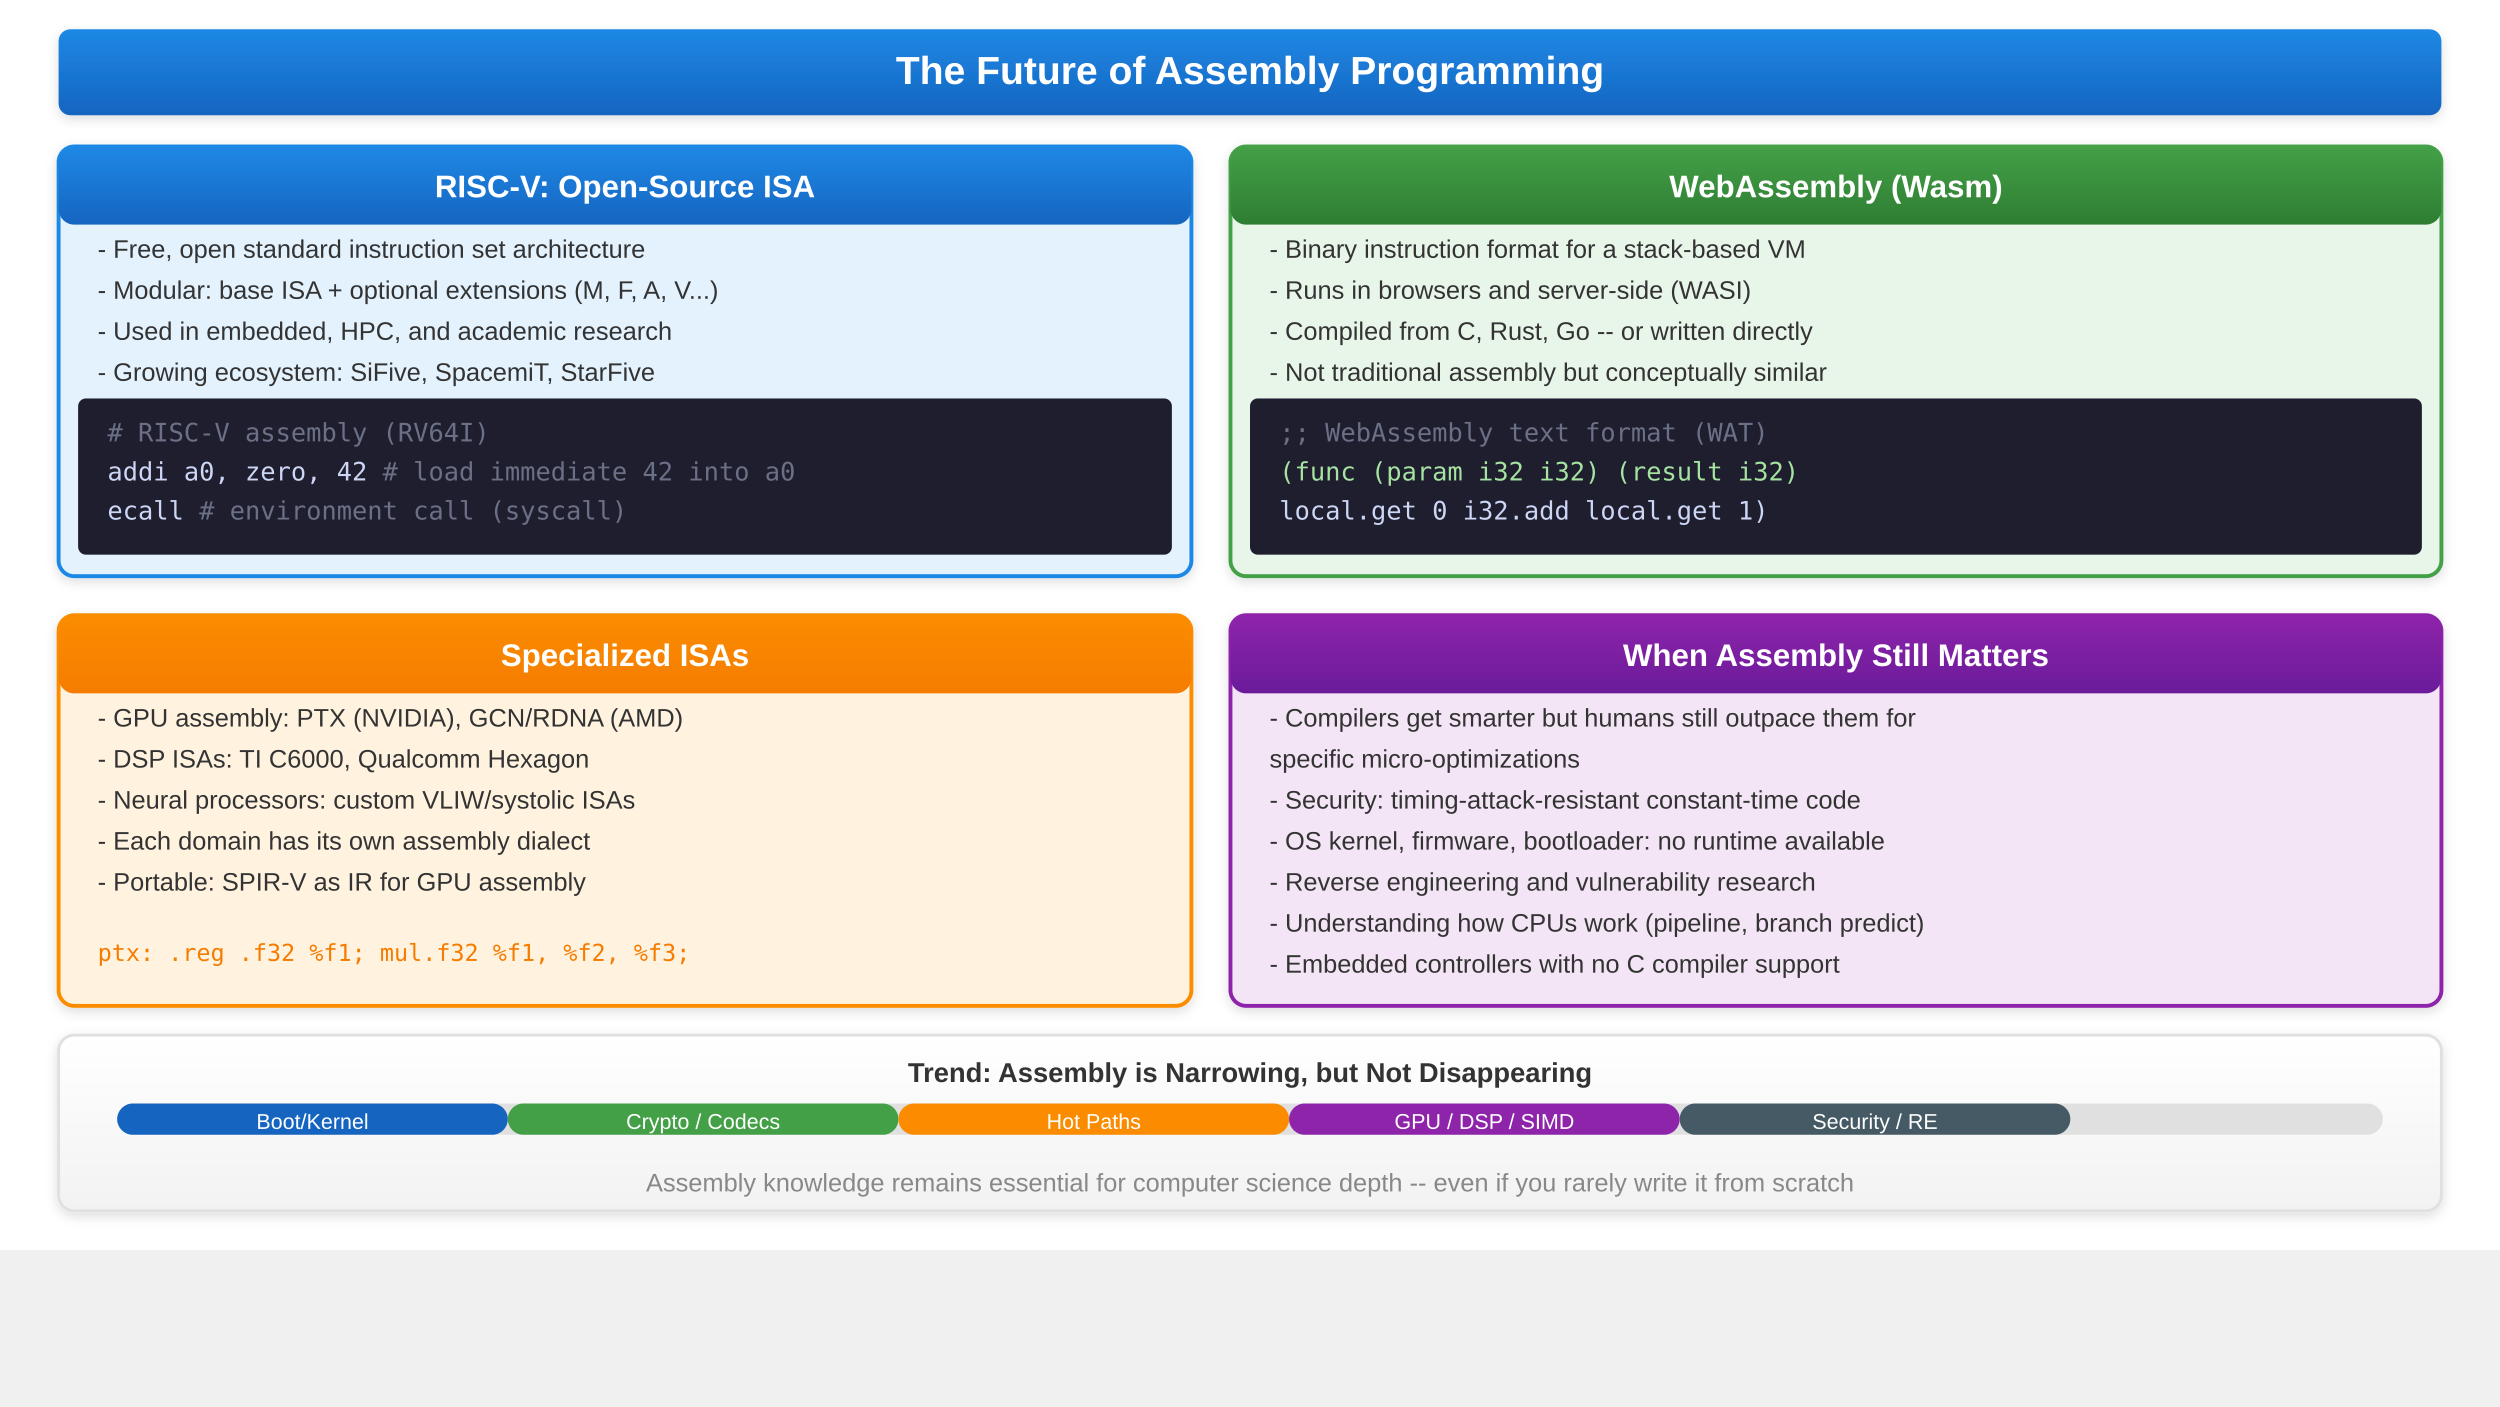
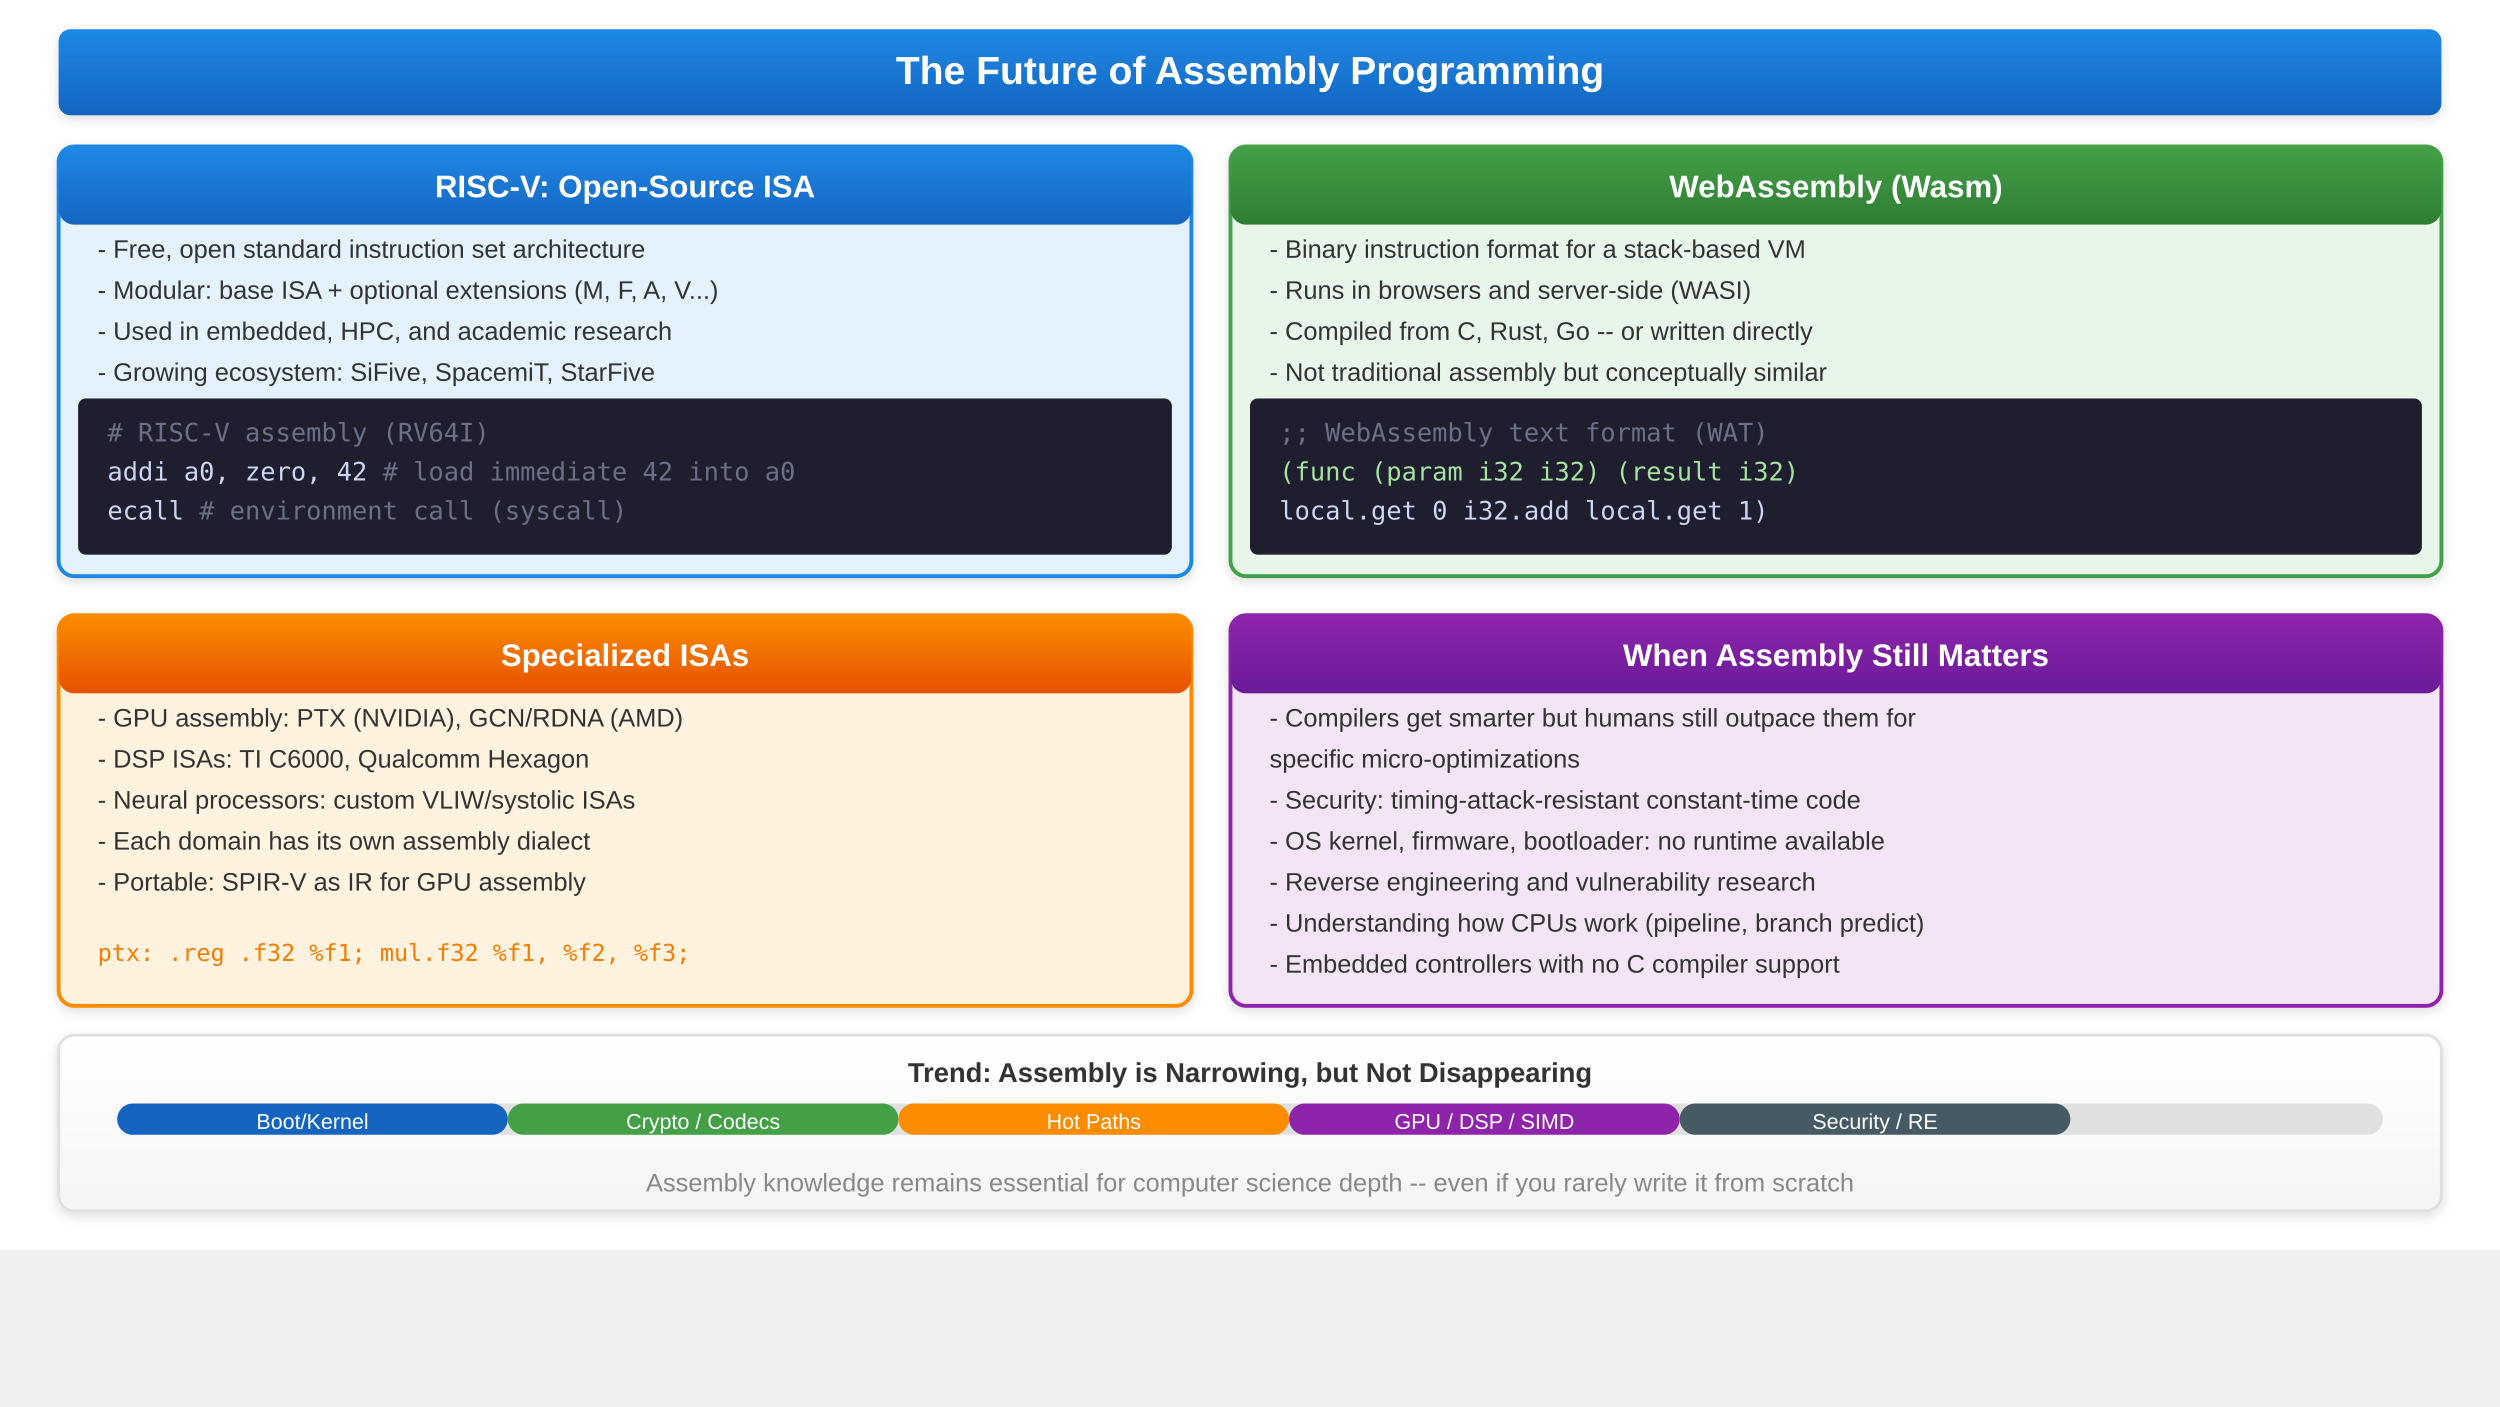
<svg xmlns="http://www.w3.org/2000/svg" viewBox="0 0 1280 720">
  <defs>
-     <linearGradient id="grad-accent" x1="0" y1="0" x2="0" y2="1">
+     <linearGradient id="grad-primary" x1="0" y1="0" x2="0" y2="1">
      <stop offset="0%" stop-color="#1e88e5" />
      <stop offset="100%" stop-color="#1565c0" />
    </linearGradient>
    <linearGradient id="grad-surface" x1="0" y1="0" x2="0" y2="1">
      <stop offset="0%" stop-color="#ffffff" />
-       <stop offset="100%" stop-color="#f2f2f2" />
+       <stop offset="100%" stop-color="#f5f5f5" />
+     </linearGradient>
+     <linearGradient id="grad-ok" x1="0" y1="0" x2="0" y2="1">
+       <stop offset="0%" stop-color="#43a047" />
+       <stop offset="100%" stop-color="#2e7d32" />
+     </linearGradient>
+     <linearGradient id="grad-warn" x1="0" y1="0" x2="0" y2="1">
+       <stop offset="0%" stop-color="#fb8c00" />
+       <stop offset="100%" stop-color="#e65100" />
+     </linearGradient>
+     <linearGradient id="grad-danger" x1="0" y1="0" x2="0" y2="1">
+       <stop offset="0%" stop-color="#e53935" />
+       <stop offset="100%" stop-color="#c62828" />
+     </linearGradient>
+     <linearGradient id="grad-info" x1="0" y1="0" x2="0" y2="1">
+       <stop offset="0%" stop-color="#8e24aa" />
+       <stop offset="100%" stop-color="#6a1b9a" />
+     </linearGradient>
+     <filter id="shadow" x="-4%" y="-8%" width="108%" height="124%">
+       <feDropShadow dx="0" dy="2" stdDeviation="3" flood-color="#00000022" />
+     </filter>
+     <marker id="arrow" markerWidth="10" markerHeight="10" refX="9" refY="5" orient="auto">
+       <path d="M1,2 L9,5 L1,8 Z" fill="#555555" />
+     </marker>
+     <marker id="arrow-primary" markerWidth="10" markerHeight="10" refX="9" refY="5" orient="auto">
+       <path d="M1,2 L9,5 L1,8 Z" fill="#1565c0" />
+     </marker>
+     <marker id="arrow-ok" markerWidth="10" markerHeight="10" refX="9" refY="5" orient="auto">
+       <path d="M1,2 L9,5 L1,8 Z" fill="#2e7d32" />
+     </marker>
+     <marker id="arrow-warn" markerWidth="10" markerHeight="10" refX="9" refY="5" orient="auto">
+       <path d="M1,2 L9,5 L1,8 Z" fill="#e65100" />
+     </marker>
+     <marker id="arrow-danger" markerWidth="10" markerHeight="10" refX="9" refY="5" orient="auto">
+       <path d="M1,2 L9,5 L1,8 Z" fill="#c62828" />
+     </marker>
+     <marker id="arrow-info" markerWidth="10" markerHeight="10" refX="9" refY="5" orient="auto">
+       <path d="M1,2 L9,5 L1,8 Z" fill="#6a1b9a" />
+     </marker>
+     <marker id="arrow-white" markerWidth="10" markerHeight="10" refX="9" refY="5" orient="auto">
+       <path d="M1,2 L9,5 L1,8 Z" fill="#ffffff" />
+     </marker>
+     <linearGradient id="grad-accent" x1="0" y1="0" x2="0" y2="1">
+       <stop offset="0%" stop-color="#1e88e5" />
+       <stop offset="100%" stop-color="#1565c0" />
    </linearGradient>
    <linearGradient id="grad-green" x1="0" y1="0" x2="0" y2="1">
      <stop offset="0%" stop-color="#43a047" />
      <stop offset="100%" stop-color="#2e7d32" />
    </linearGradient>
    <linearGradient id="grad-orange" x1="0" y1="0" x2="0" y2="1">
      <stop offset="0%" stop-color="#fb8c00" />
      <stop offset="100%" stop-color="#f57c00" />
    </linearGradient>
    <linearGradient id="grad-purple" x1="0" y1="0" x2="0" y2="1">
      <stop offset="0%" stop-color="#8e24aa" />
      <stop offset="100%" stop-color="#6a1b9a" />
    </linearGradient>
-     <filter id="shadow" x="-4%" y="-8%" width="108%" height="124%">
-       <feDropShadow dx="0" dy="2" stdDeviation="3" flood-color="#00000022" />
-     </filter>
  </defs>
  <rect width="1280" height="640" fill="#ffffff" />
-   <rect x="30" y="15" width="1220" height="44" rx="6" fill="url(#grad-accent)" filter="url(#shadow)" />
+   <rect x="30" y="15" width="1220" height="44" rx="6" fill="url(#grad-primary)" filter="url(#shadow)" />
  <text x="640" y="43" font-family="Arial, sans-serif" font-size="20" font-weight="bold" fill="#ffffff" text-anchor="middle">The Future of Assembly Programming</text>
  <rect x="30" y="75" width="580" height="220" rx="8" fill="#e3f2fd" stroke="#1e88e5" stroke-width="2" filter="url(#shadow)" />
-   <rect x="30" y="75" width="580" height="40" rx="8" fill="url(#grad-accent)" />
+   <rect x="30" y="75" width="580" height="40" rx="8" fill="url(#grad-primary)" />
  <text x="320" y="101" font-family="Arial, sans-serif" font-size="16" font-weight="bold" fill="#ffffff" text-anchor="middle">RISC-V: Open-Source ISA</text>
  <text x="50" y="132" font-family="Arial, sans-serif" font-size="13" fill="#333333">- Free, open standard instruction set architecture</text>
  <text x="50" y="153" font-family="Arial, sans-serif" font-size="13" fill="#333333">- Modular: base ISA + optional extensions (M, F, A, V...)</text>
  <text x="50" y="174" font-family="Arial, sans-serif" font-size="13" fill="#333333">- Used in embedded, HPC, and academic research</text>
  <text x="50" y="195" font-family="Arial, sans-serif" font-size="13" fill="#333333">- Growing ecosystem: SiFive, SpacemiT, StarFive</text>
  <rect x="40" y="204" width="560" height="80" rx="4" fill="#1e1e2e" />
  <text x="55" y="226" font-family="monospace" font-size="13" fill="#6c7086"># RISC-V assembly (RV64I)</text>
  <text x="55" y="246" font-family="monospace" font-size="13" fill="#cdd6f4">addi a0, zero, 42   <tspan fill="#6c7086"># load immediate 42 into a0</tspan>
  </text>
  <text x="55" y="266" font-family="monospace" font-size="13" fill="#cdd6f4">ecall               <tspan fill="#6c7086"># environment call (syscall)</tspan>
  </text>
  <rect x="630" y="75" width="620" height="220" rx="8" fill="#e8f5e9" stroke="#43a047" stroke-width="2" filter="url(#shadow)" />
-   <rect x="630" y="75" width="620" height="40" rx="8" fill="url(#grad-green)" />
+   <rect x="630" y="75" width="620" height="40" rx="8" fill="url(#grad-ok)" />
  <text x="940" y="101" font-family="Arial, sans-serif" font-size="16" font-weight="bold" fill="#ffffff" text-anchor="middle">WebAssembly (Wasm)</text>
  <text x="650" y="132" font-family="Arial, sans-serif" font-size="13" fill="#333333">- Binary instruction format for a stack-based VM</text>
  <text x="650" y="153" font-family="Arial, sans-serif" font-size="13" fill="#333333">- Runs in browsers and server-side (WASI)</text>
  <text x="650" y="174" font-family="Arial, sans-serif" font-size="13" fill="#333333">- Compiled from C, Rust, Go -- or written directly</text>
  <text x="650" y="195" font-family="Arial, sans-serif" font-size="13" fill="#333333">- Not traditional assembly but conceptually similar</text>
  <rect x="640" y="204" width="600" height="80" rx="4" fill="#1e1e2e" />
  <text x="655" y="226" font-family="monospace" font-size="13" fill="#6c7086">;; WebAssembly text format (WAT)</text>
  <text x="655" y="246" font-family="monospace" font-size="13" fill="#a6e3a1">(func (param i32 i32) (result i32)</text>
  <text x="655" y="266" font-family="monospace" font-size="13" fill="#cdd6f4">  local.get 0  i32.add  local.get 1)</text>
  <rect x="30" y="315" width="580" height="200" rx="8" fill="#fff3e0" stroke="#fb8c00" stroke-width="2" filter="url(#shadow)" />
-   <rect x="30" y="315" width="580" height="40" rx="8" fill="url(#grad-orange)" />
+   <rect x="30" y="315" width="580" height="40" rx="8" fill="url(#grad-warn)" />
  <text x="320" y="341" font-family="Arial, sans-serif" font-size="16" font-weight="bold" fill="#ffffff" text-anchor="middle">Specialized ISAs</text>
  <text x="50" y="372" font-family="Arial, sans-serif" font-size="13" fill="#333333">- GPU assembly: PTX (NVIDIA), GCN/RDNA (AMD)</text>
  <text x="50" y="393" font-family="Arial, sans-serif" font-size="13" fill="#333333">- DSP ISAs: TI C6000, Qualcomm Hexagon</text>
  <text x="50" y="414" font-family="Arial, sans-serif" font-size="13" fill="#333333">- Neural processors: custom VLIW/systolic ISAs</text>
  <text x="50" y="435" font-family="Arial, sans-serif" font-size="13" fill="#333333">- Each domain has its own assembly dialect</text>
  <text x="50" y="456" font-family="Arial, sans-serif" font-size="13" fill="#333333">- Portable: SPIR-V as IR for GPU assembly</text>
  <text x="50" y="492" font-family="monospace" font-size="12" fill="#f57c00">ptx: .reg .f32 %f1; mul.f32 %f1, %f2, %f3;</text>
  <rect x="630" y="315" width="620" height="200" rx="8" fill="#f3e5f5" stroke="#8e24aa" stroke-width="2" filter="url(#shadow)" />
-   <rect x="630" y="315" width="620" height="40" rx="8" fill="url(#grad-purple)" />
+   <rect x="630" y="315" width="620" height="40" rx="8" fill="url(#grad-info)" />
  <text x="940" y="341" font-family="Arial, sans-serif" font-size="16" font-weight="bold" fill="#ffffff" text-anchor="middle">When Assembly Still Matters</text>
  <text x="650" y="372" font-family="Arial, sans-serif" font-size="13" fill="#333333">- Compilers get smarter but humans still outpace them for</text>
  <text x="650" y="393" font-family="Arial, sans-serif" font-size="13" fill="#333333">  specific micro-optimizations</text>
  <text x="650" y="414" font-family="Arial, sans-serif" font-size="13" fill="#333333">- Security: timing-attack-resistant constant-time code</text>
  <text x="650" y="435" font-family="Arial, sans-serif" font-size="13" fill="#333333">- OS kernel, firmware, bootloader: no runtime available</text>
  <text x="650" y="456" font-family="Arial, sans-serif" font-size="13" fill="#333333">- Reverse engineering and vulnerability research</text>
  <text x="650" y="477" font-family="Arial, sans-serif" font-size="13" fill="#333333">- Understanding how CPUs work (pipeline, branch predict)</text>
  <text x="650" y="498" font-family="Arial, sans-serif" font-size="13" fill="#333333">- Embedded controllers with no C compiler support</text>
  <rect x="30" y="530" width="1220" height="90" rx="8" fill="url(#grad-surface)" stroke="#e0e0e0" stroke-width="1.5" filter="url(#shadow)" />
  <text x="640" y="554" font-family="Arial, sans-serif" font-size="14" font-weight="bold" fill="#333333" text-anchor="middle">Trend: Assembly is Narrowing, but Not Disappearing</text>
  <rect x="60" y="565" width="1160" height="16" rx="8" fill="#e0e0e0" />
  <rect x="60" y="565" width="200" height="16" rx="8" fill="#1565c0" />
  <text x="160" y="578" font-family="Arial, sans-serif" font-size="11" fill="#ffffff" text-anchor="middle">Boot/Kernel</text>
  <rect x="260" y="565" width="200" height="16" rx="8" fill="#43a047" />
  <text x="360" y="578" font-family="Arial, sans-serif" font-size="11" fill="#ffffff" text-anchor="middle">Crypto / Codecs</text>
  <rect x="460" y="565" width="200" height="16" rx="8" fill="#fb8c00" />
  <text x="560" y="578" font-family="Arial, sans-serif" font-size="11" fill="#ffffff" text-anchor="middle">Hot Paths</text>
  <rect x="660" y="565" width="200" height="16" rx="8" fill="#8e24aa" />
  <text x="760" y="578" font-family="Arial, sans-serif" font-size="11" fill="#ffffff" text-anchor="middle">GPU / DSP / SIMD</text>
  <rect x="860" y="565" width="200" height="16" rx="8" fill="#455a64" />
  <text x="960" y="578" font-family="Arial, sans-serif" font-size="11" fill="#ffffff" text-anchor="middle">Security / RE</text>
  <text x="640" y="610" font-family="Arial, sans-serif" font-size="13" fill="#888888" text-anchor="middle">Assembly knowledge remains essential for computer science depth -- even if you rarely write it from scratch</text>
</svg>
